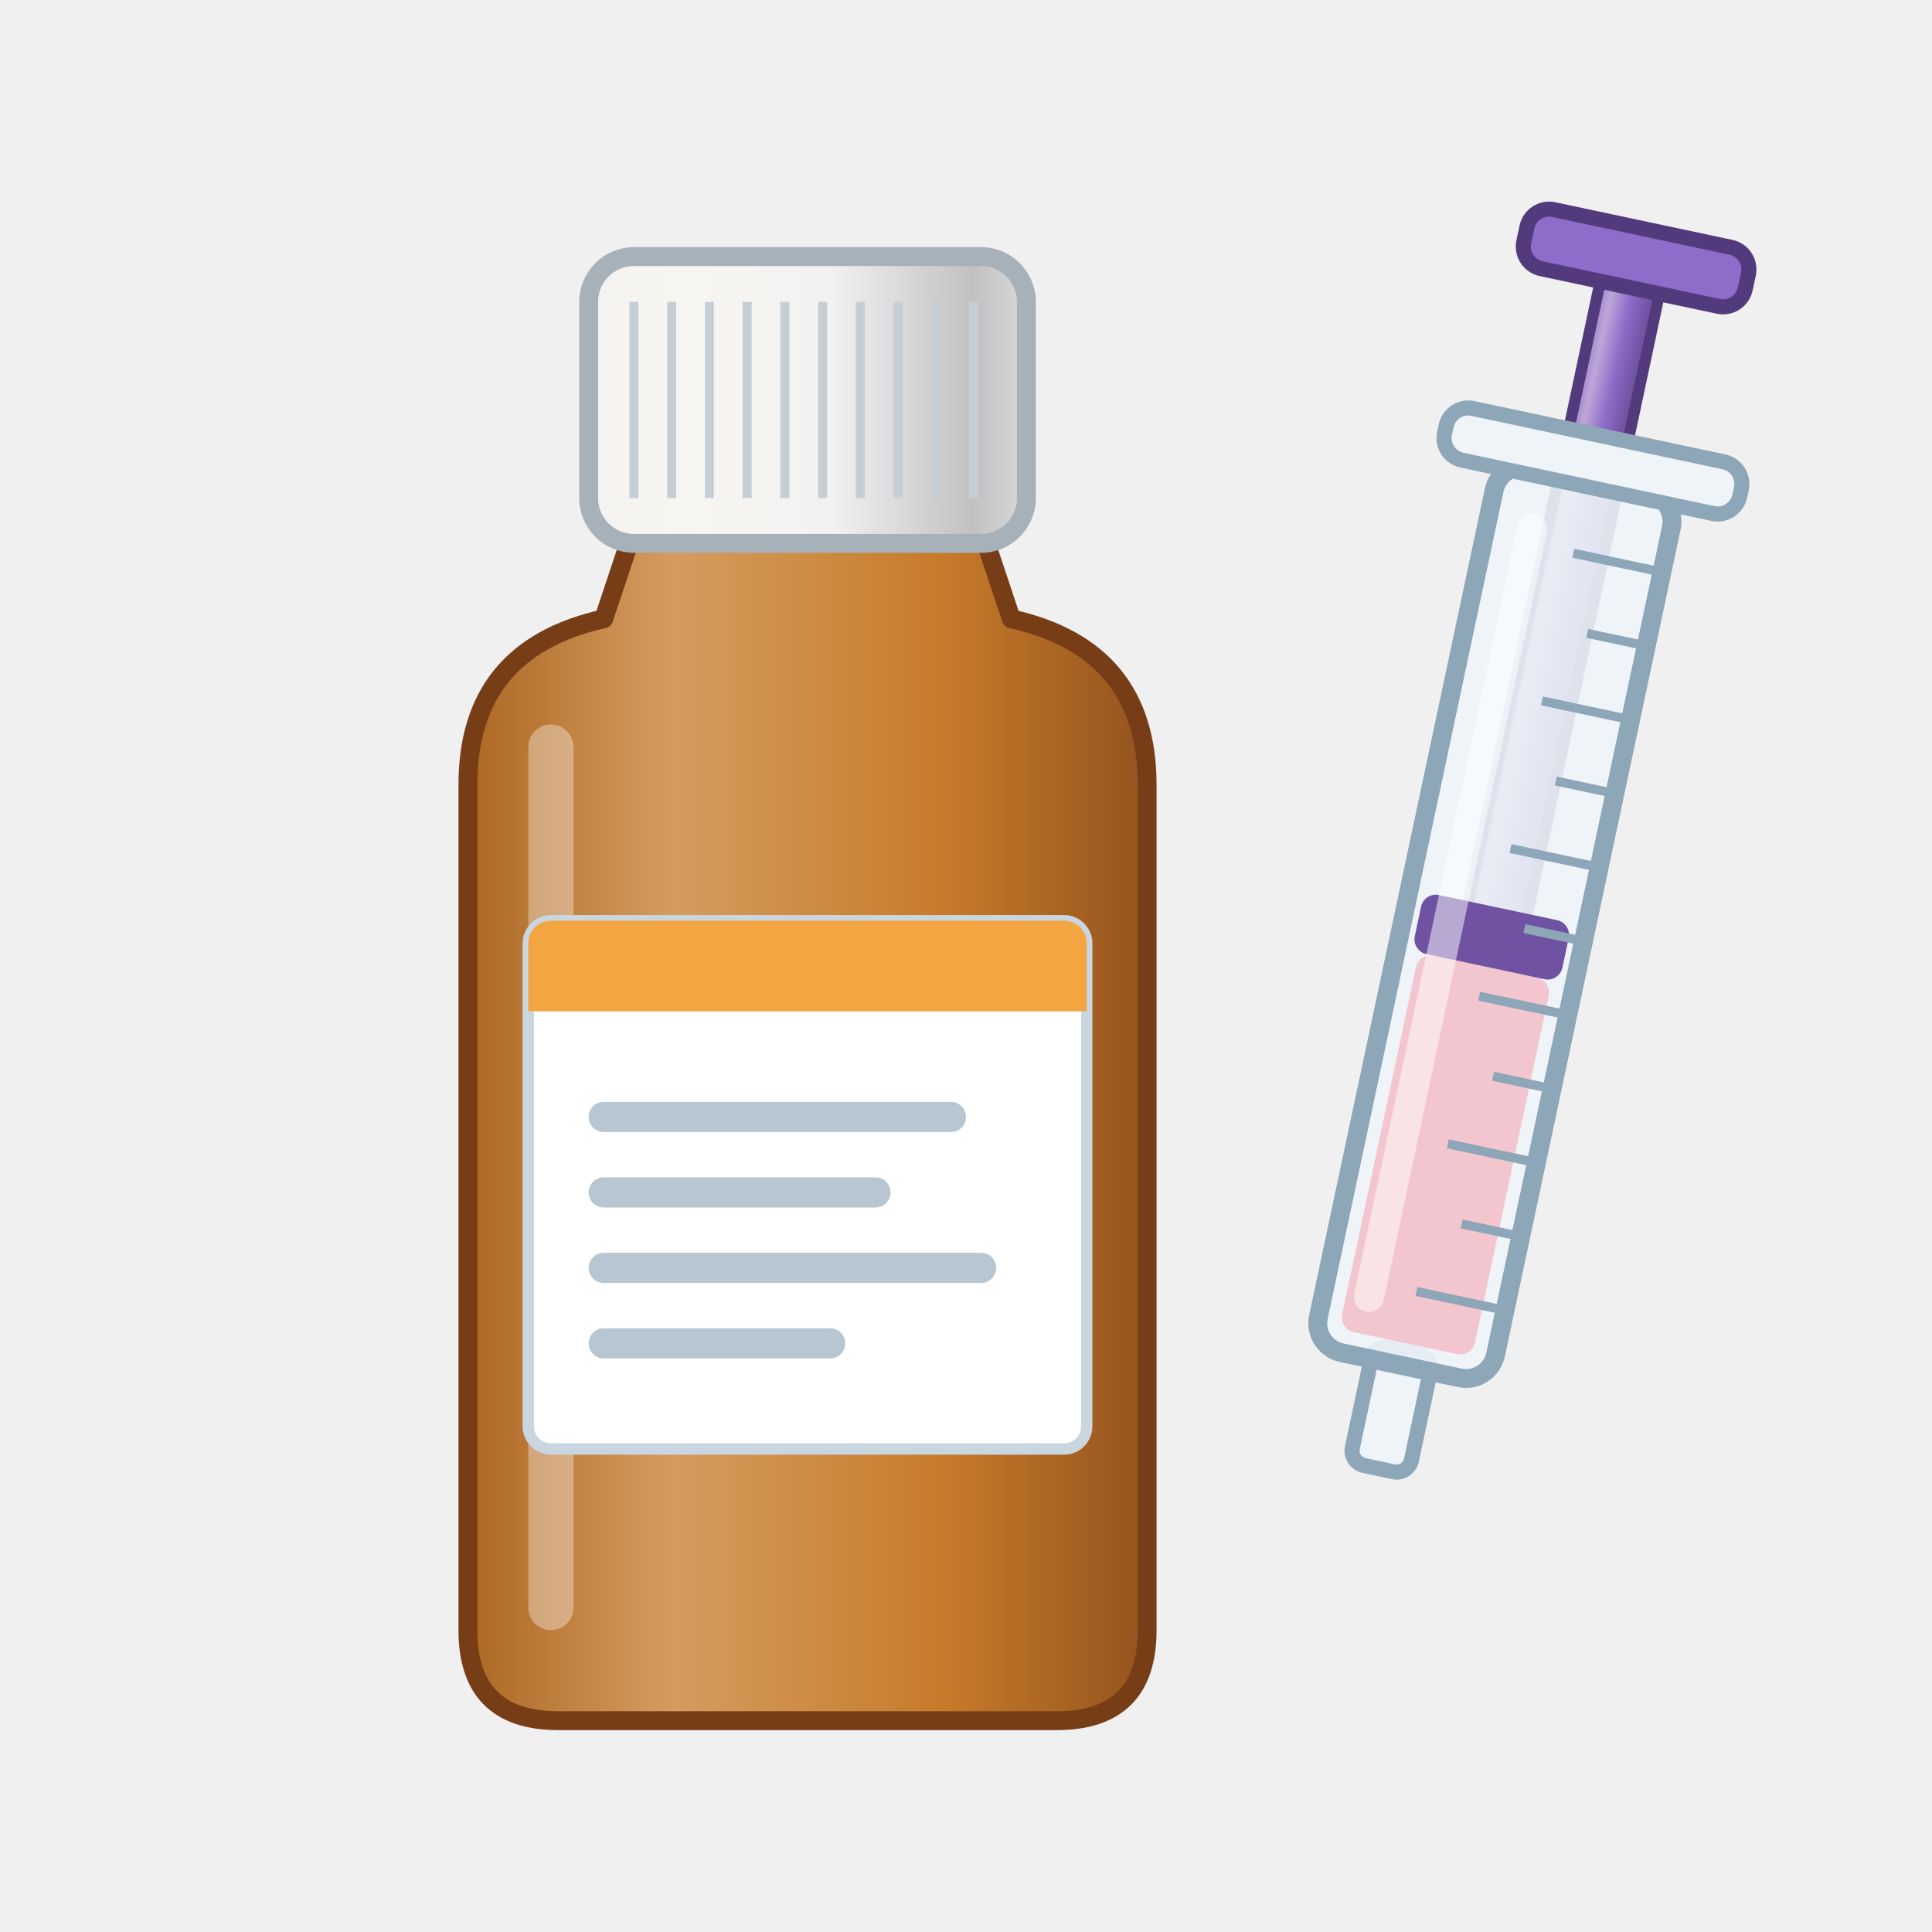
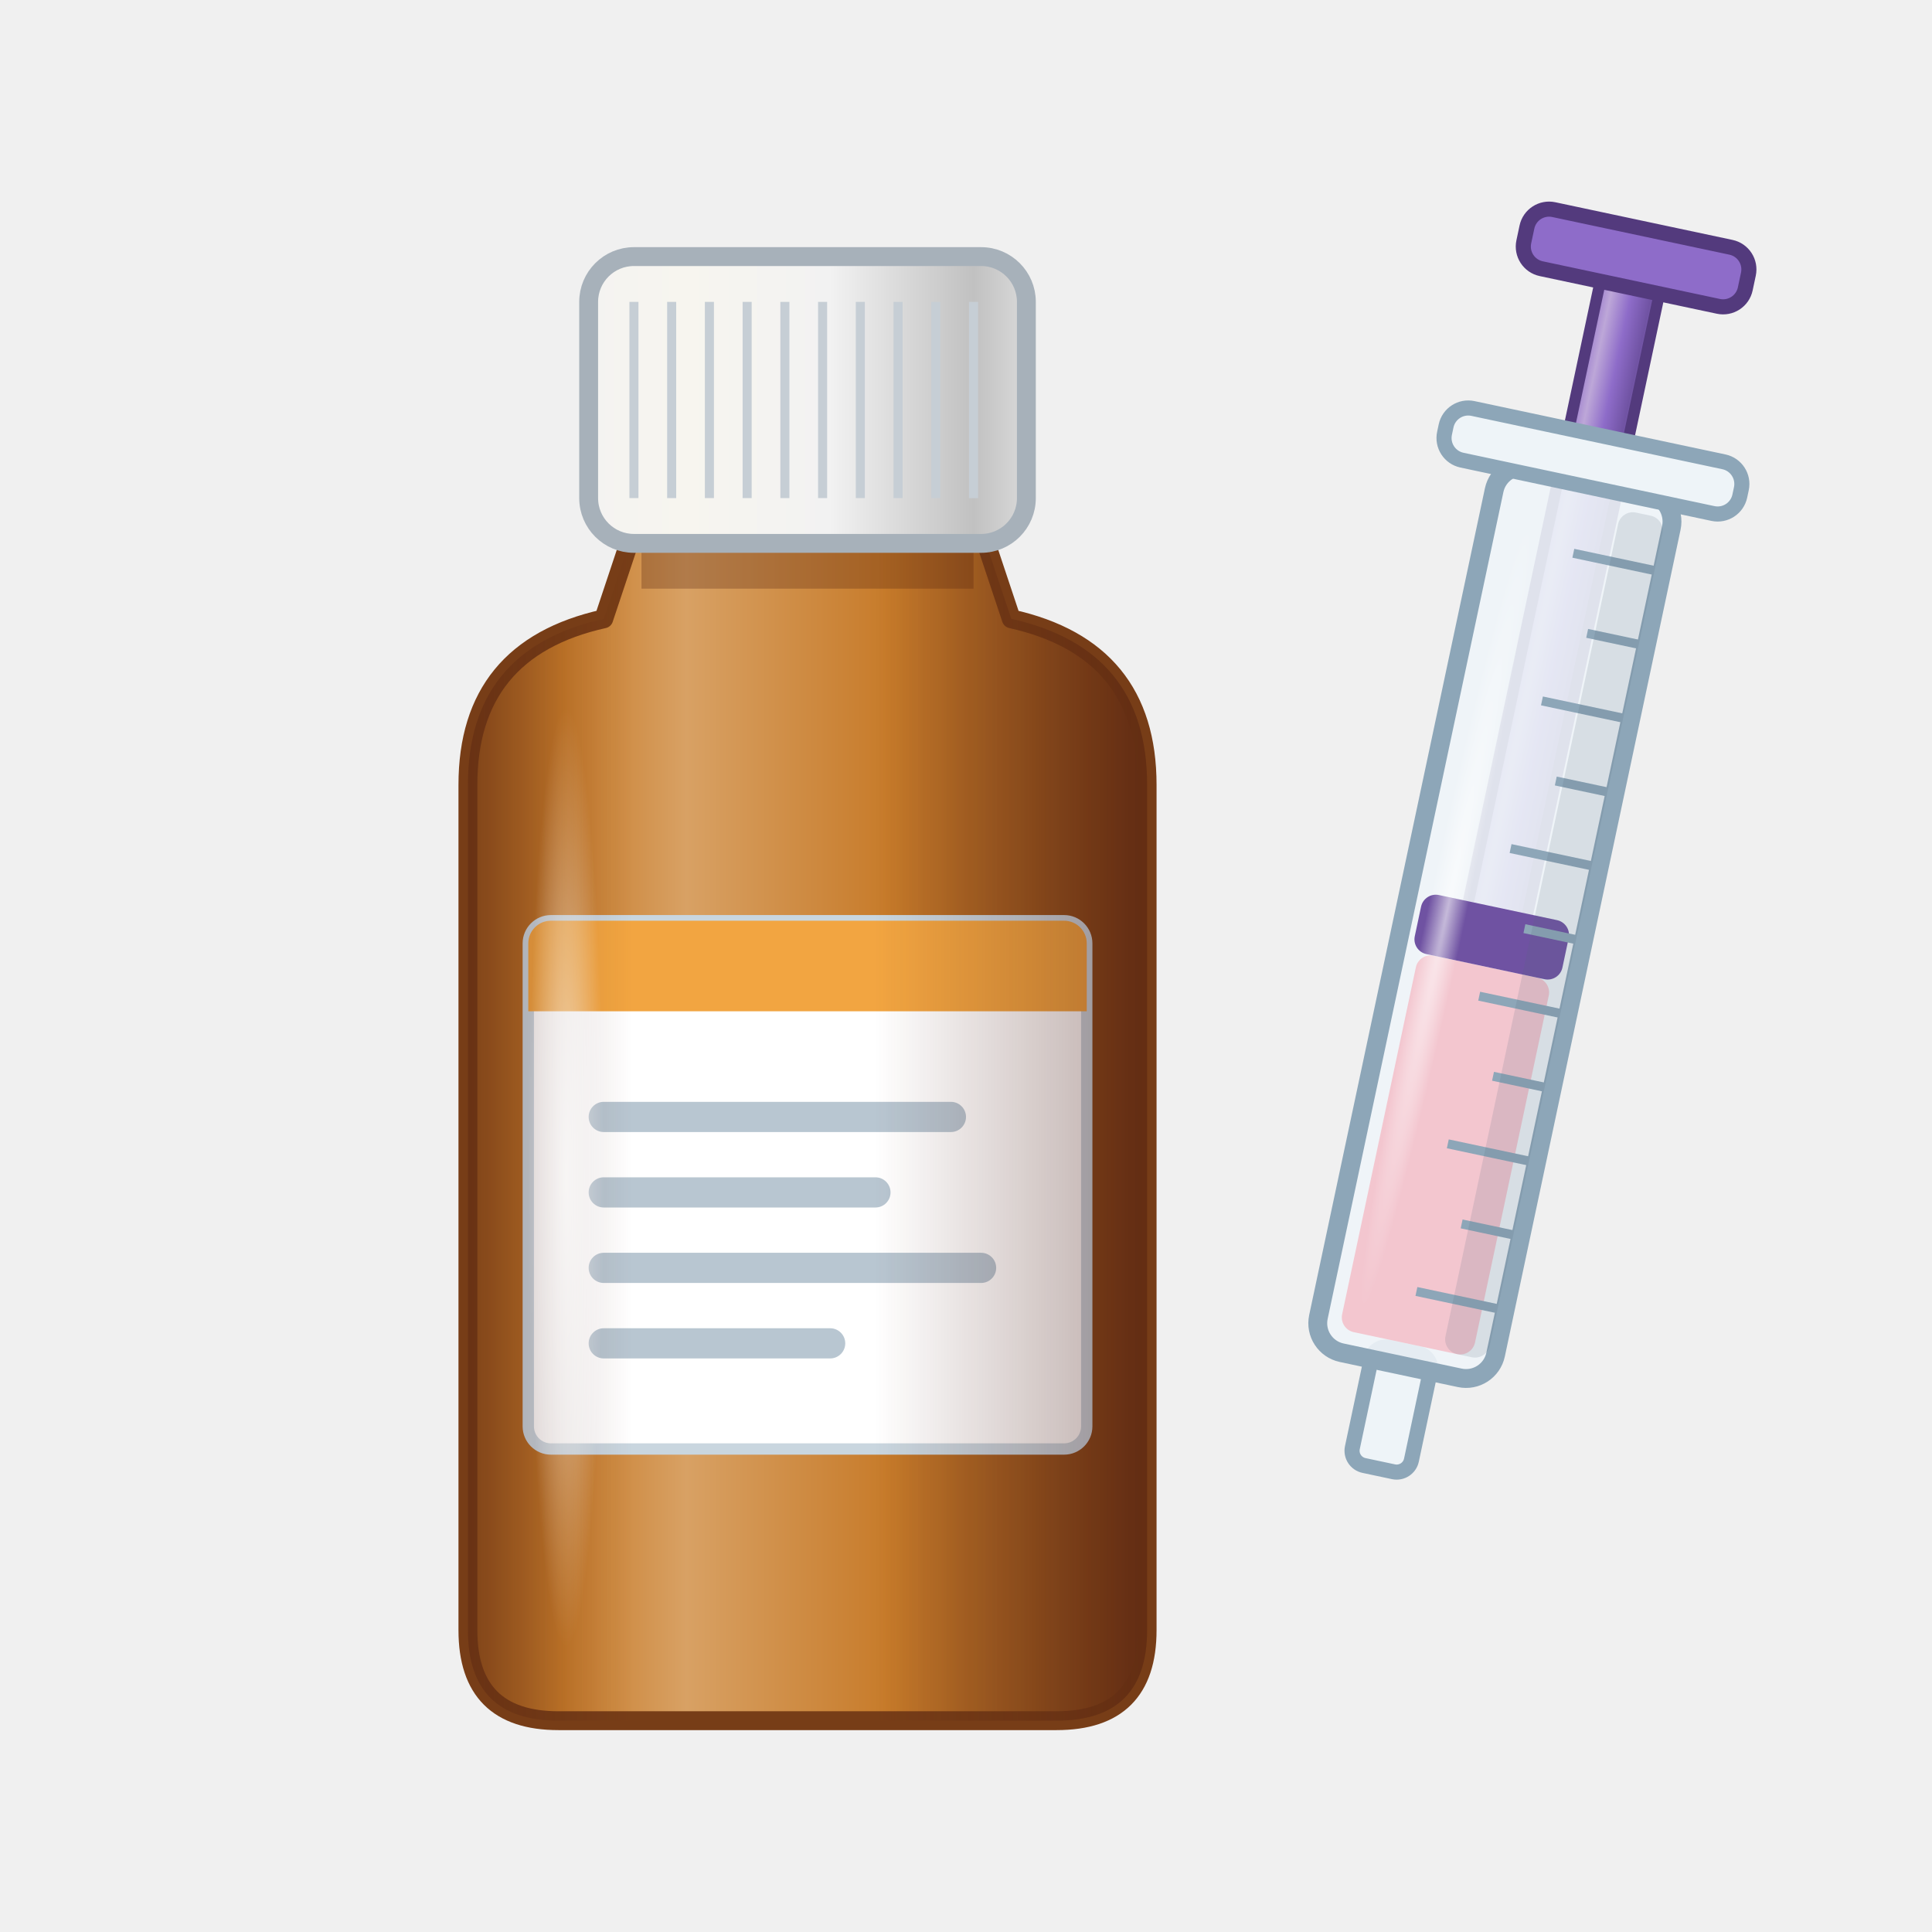
<svg xmlns="http://www.w3.org/2000/svg" viewBox="0 0 256 256" width="256" height="256" role="img" aria-labelledby="oral-suspension-title">
  <defs>
    <linearGradient id="oral-suspension-amber" x1="0" y1="0" x2="1" y2="0">
-       <stop offset="0" stop-color="#ae6824" />
-       <stop offset="0.3" stop-color="#d59c5f" />
-       <stop offset="0.7" stop-color="#C77B2A" />
-       <stop offset="1" stop-color="#95541e" />
+       <stop offset="0" stop-color="#95541e" />
+       <stop offset="0.14" stop-color="#C77B2A" />
+       <stop offset="0.32" stop-color="#d8a164" />
+       <stop offset="0.62" stop-color="#C77B2A" />
+       <stop offset="1" stop-color="#743a17" />
    </linearGradient>
+     <linearGradient id="oral-suspension-round" x1="0" y1="0" x2="1" y2="0">
+       <stop offset="0" stop-color="#42130b" stop-opacity="0.26" />
+       <stop offset="0.24" stop-color="#42130b" stop-opacity="0" />
+       <stop offset="0.6" stop-color="#42130b" stop-opacity="0" />
+       <stop offset="1" stop-color="#42130b" stop-opacity="0.36" />
+     </linearGradient>
+     <radialGradient id="oral-suspension-sheen">
+       <stop offset="0" stop-color="#fff" stop-opacity="0.6" />
+       <stop offset="1" stop-color="#fff" stop-opacity="0" />
+     </radialGradient>
    <linearGradient id="oral-suspension-cap" x1="0" y1="0" x2="1" y2="0">
      <stop offset="0" stop-color="#f4f3f1" />
      <stop offset="0.22" stop-color="#f7f5ef" />
      <stop offset="0.55" stop-color="#F2F2F2" />
      <stop offset="0.88" stop-color="#c1c1c1" />
      <stop offset="1" stop-color="#d9d9d9" />
    </linearGradient>
    <linearGradient id="oral-suspension-rod" x1="0" y1="0" x2="1" y2="0">
      <stop offset="0" stop-color="#9c7dcd" />
      <stop offset="0.22" stop-color="#bda7d8" />
      <stop offset="0.55" stop-color="#8E6CC9" />
      <stop offset="0.88" stop-color="#7053a3" />
      <stop offset="1" stop-color="#7f5fb6" />
    </linearGradient>
  </defs>
  <path d="M62 104Q62 86 80 82L84 70L130 70L134 82Q152 86 152 104L152 216Q152 228 140 228L74 228Q62 228 62 216Z" fill="url(#oral-suspension-amber)" stroke="#773d17" stroke-width="2.5" stroke-linejoin="round" />
-   <rect x="70" y="96" width="6" height="120" rx="3" fill="#fff" opacity="0.35" />
  <rect x="70" y="122" width="74" height="70" rx="3" fill="#fff" stroke="#C9D6DF" stroke-width="1.5" />
  <path d="M70 134V125a3 3 0 0 1 3-3h68a3 3 0 0 1 3 3v9Z" fill="#F2A541" />
  <rect x="78" y="146" width="50" height="4" rx="2" fill="#B8C6D1" />
  <rect x="78" y="156" width="40" height="4" rx="2" fill="#B8C6D1" />
  <rect x="78" y="166" width="54" height="4" rx="2" fill="#B8C6D1" />
  <rect x="78" y="176" width="34" height="4" rx="2" fill="#B8C6D1" />
+   <path d="M62 104Q62 86 80 82L84 70L130 70L134 82Q152 86 152 104L152 216Q152 228 140 228L74 228Q62 228 62 216Z" fill="url(#oral-suspension-round)" />
+   <ellipse cx="75" cy="156" rx="5" ry="62" transform="rotate(0 75 156)" fill="url(#oral-suspension-sheen)" />
+   <rect x="85" y="72" width="44" height="6" fill="#53200f" opacity="0.3" />
  <rect x="78" y="34" width="58" height="38" rx="6" fill="url(#oral-suspension-cap)" stroke="#A7B1BA" stroke-width="2.5" />
  <g stroke="#C6CED5" stroke-width="1.2">
    <line x1="84" y1="40" x2="84" y2="66" />
    <line x1="89" y1="40" x2="89" y2="66" />
    <line x1="94" y1="40" x2="94" y2="66" />
    <line x1="99" y1="40" x2="99" y2="66" />
    <line x1="104" y1="40" x2="104" y2="66" />
    <line x1="109" y1="40" x2="109" y2="66" />
    <line x1="114" y1="40" x2="114" y2="66" />
    <line x1="119" y1="40" x2="119" y2="66" />
    <line x1="124" y1="40" x2="124" y2="66" />
    <line x1="129" y1="40" x2="129" y2="66" />
  </g>
  <g transform="translate(196 132) rotate(12)">
    <rect x="-4" y="-98" width="8" height="90" fill="url(#oral-suspension-rod)" stroke="#533a7d" stroke-width="1.5" />
    <rect x="-15" y="-104" width="30" height="8" rx="3" fill="#8E6CC9" stroke="#533a7d" stroke-width="2" />
    <rect x="-4" y="48" width="8" height="16" rx="2" fill="#EEF4F8" stroke="#8DA6B8" stroke-width="2" />
    <rect x="-12" y="-70" width="24" height="120" rx="4" fill="#EEF4F8" opacity="0.9" />
    <rect x="-9" y="-4" width="18" height="51" rx="2" fill="#F3C6CF" />
    <rect x="-10" y="-12" width="20" height="8" rx="2" fill="#6f52a2" />
    <g stroke="#8DA6B8" stroke-width="1.2">
      <line x1="0" y1="-60" x2="12" y2="-60" />
      <line x1="4" y1="-50" x2="12" y2="-50" />
      <line x1="0" y1="-40" x2="12" y2="-40" />
      <line x1="4" y1="-30" x2="12" y2="-30" />
      <line x1="0" y1="-20" x2="12" y2="-20" />
      <line x1="4" y1="-10" x2="12" y2="-10" />
      <line x1="0" y1="0" x2="12" y2="0" />
      <line x1="4" y1="10" x2="12" y2="10" />
      <line x1="0" y1="20" x2="12" y2="20" />
      <line x1="4" y1="30" x2="12" y2="30" />
      <line x1="0" y1="40" x2="12" y2="40" />
    </g>
    <rect x="-12" y="-70" width="24" height="120" rx="4" fill="none" stroke="#8DA6B8" stroke-width="2.5" />
    <rect x="-20" y="-76" width="40" height="7" rx="3" fill="#EEF4F8" stroke="#8DA6B8" stroke-width="2" />
-     <rect x="-8" y="-64" width="4" height="108" rx="2" fill="#fff" opacity="0.5" />
+     <rect x="5" y="-67" width="6" height="114" rx="2" fill="#52687C" opacity="0.16" />
+     <ellipse cx="-6.5" cy="-10" rx="2.6" ry="54" transform="rotate(0 -6.5 -10)" fill="url(#oral-suspension-sheen)" />
  </g>
</svg>
